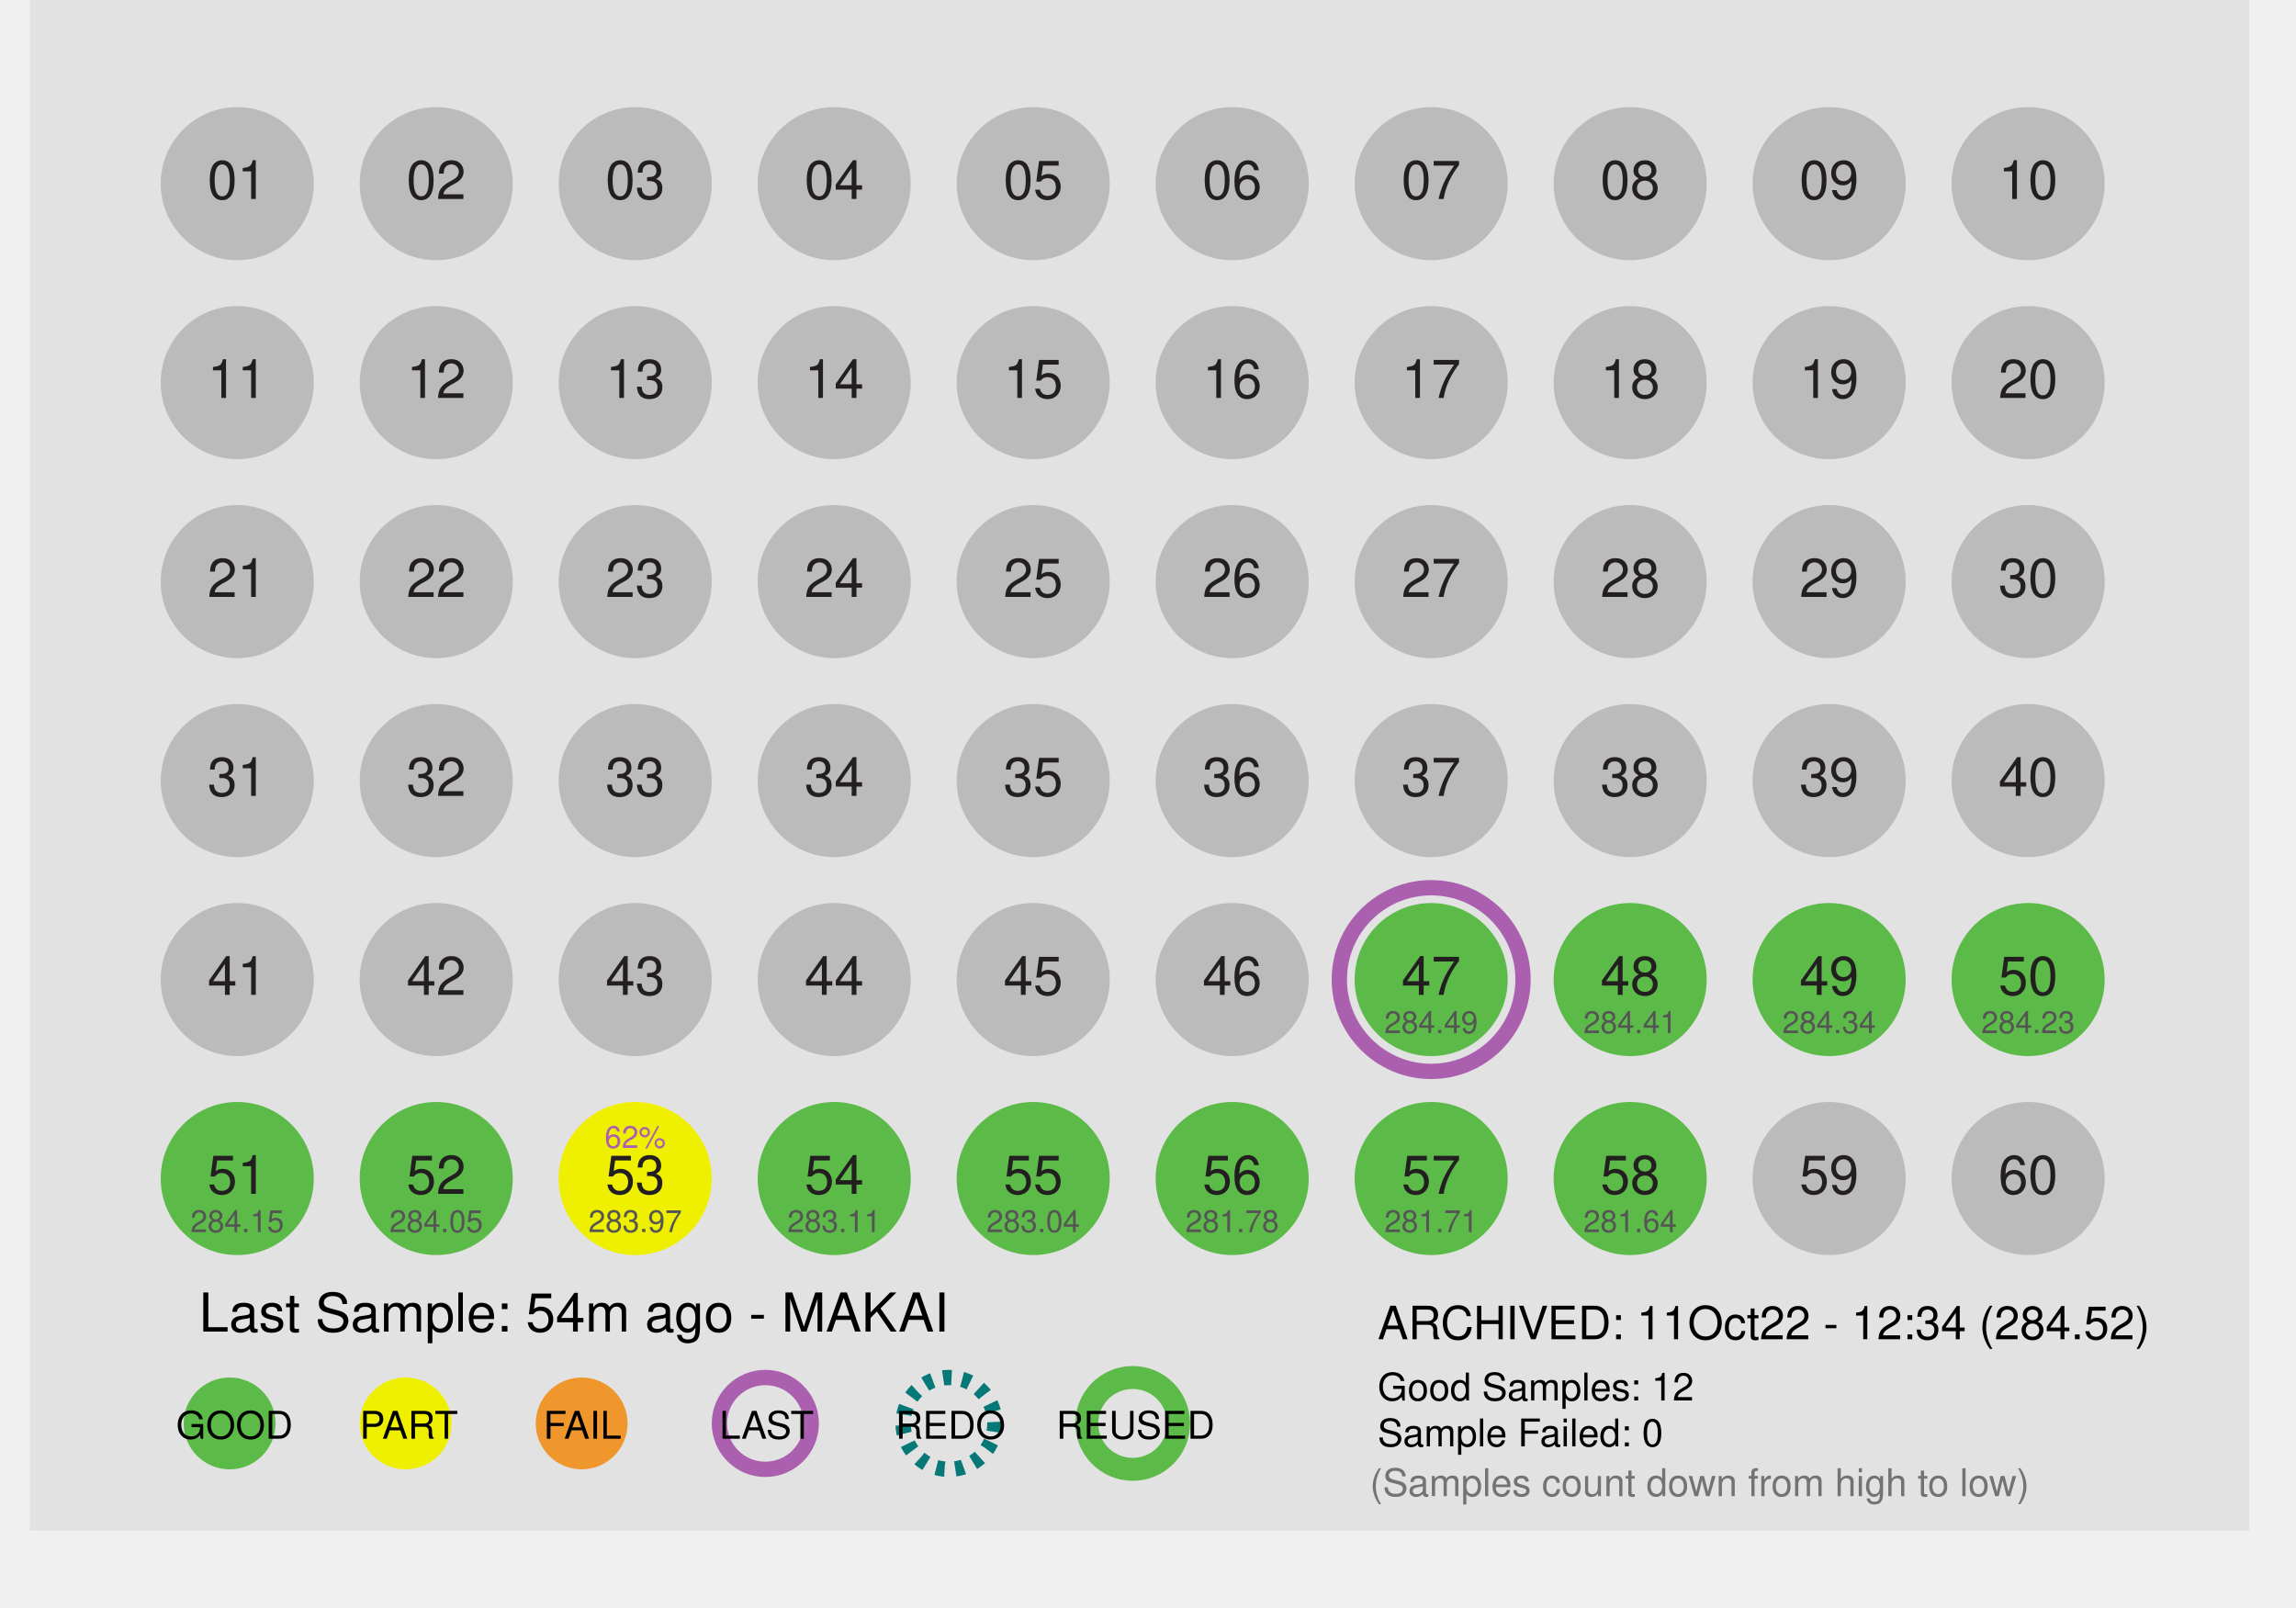
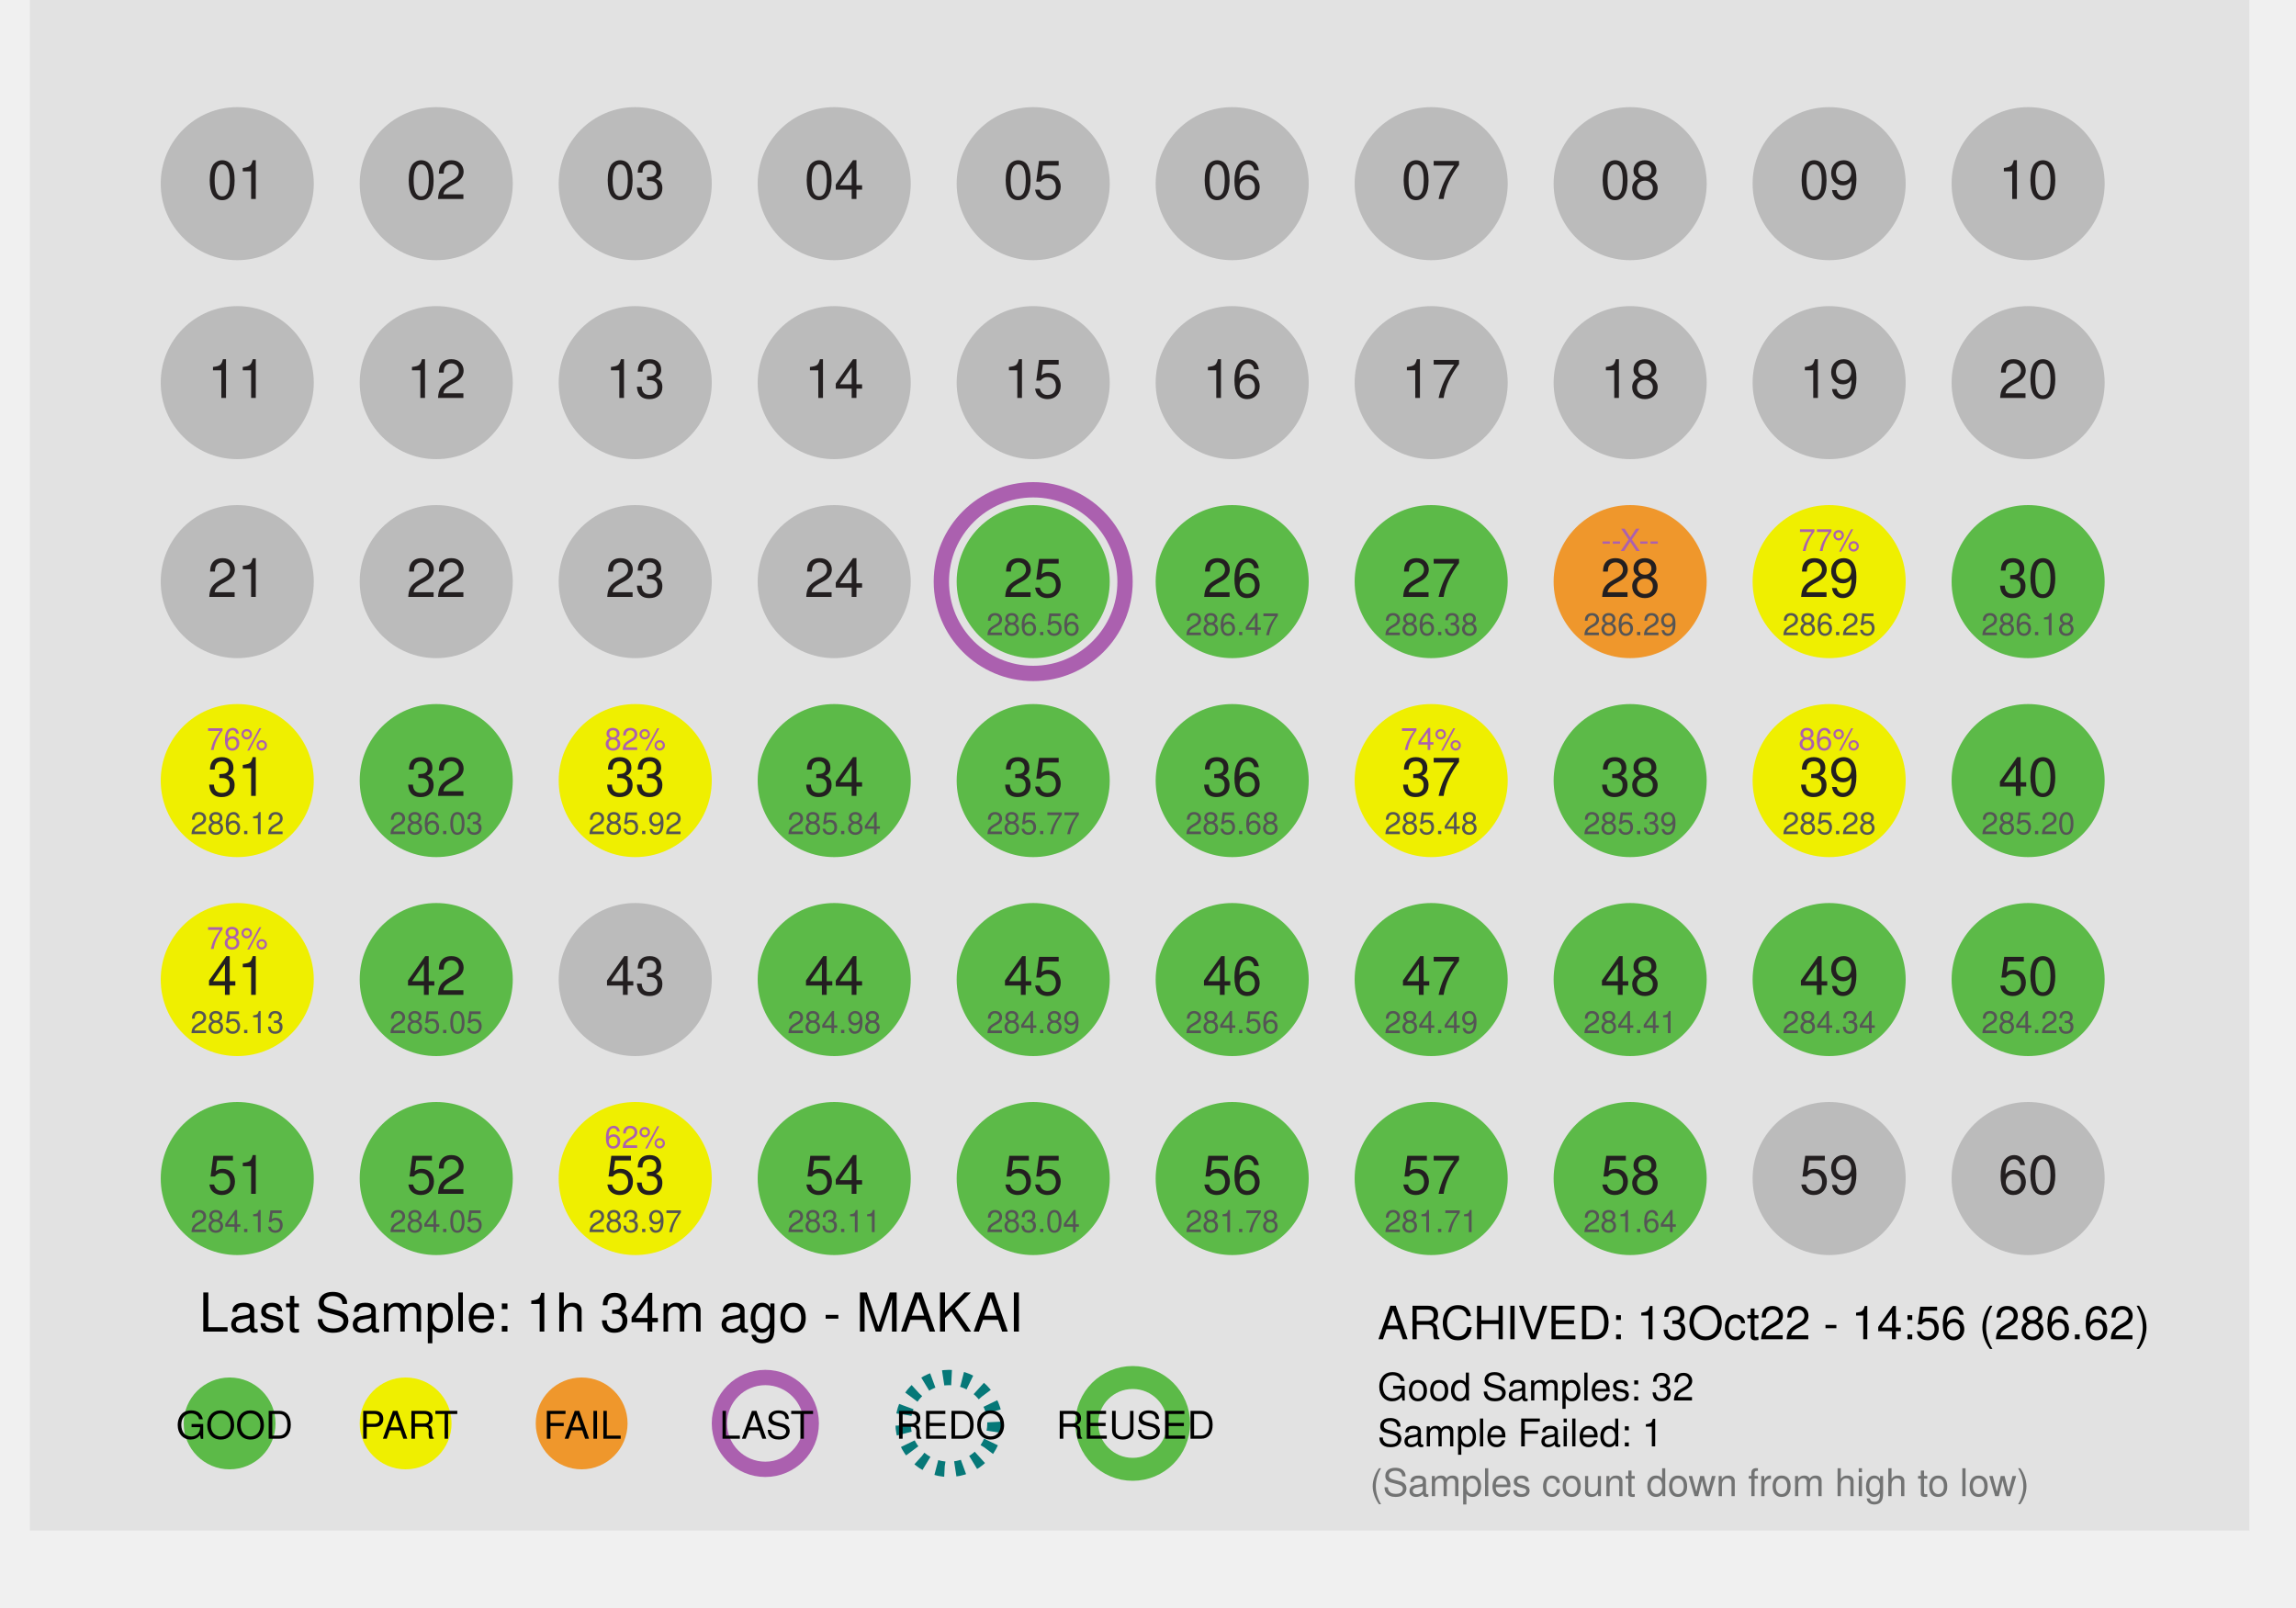
<svg xmlns="http://www.w3.org/2000/svg" id="Layer_1" data-name="Layer 1" x="0px" y="0px" viewBox="0 0 300 210" xml:space="preserve">
  <defs>
    <style>
 .st1 { fill: #dcddde; }
 .st2, .st3 { fill: #fff; }
 .st2 { stroke: #9b509f; }
 .st10, .st2, .st3 { stroke-miterlimit: 10; }
 .st10, .st2 { stroke-width: 2px; }
 .st3 { stroke: #231f20; }
 .st4 { fill: #ef972c; }
 .st5 { fill: #727373; }
 .st6 { fill: #5cba48; }
 .st7, .st8, .st9 { font-size: 7px; }
 .st7, .st8 { fill: #231f20; }
 .te5, .st7, .st9 { font-family: Helvetica; }
 .st8 { font-family: Helvetica-Bold, Helvetica; font-weight: 700; }
 .st9 { fill: #919396; }
 .st10 { fill: none; stroke: #fff; }

 .fill_gray { fill: #bbbbbb; }
 .fill_white { fill: #fff; }
 .stroke_purple { stroke: #ab60af; fill:none; stroke-width: 2px; }
 .stroke_black  { stroke: #000; fill:none; stroke-width: 2px; }
 .stroke_blue  { stroke: #067878; fill:none; stroke-width: 2px; stroke-dasharray:1.1 1.4;}
 .stroke_green  { stroke: #5cba48; fill:none; stroke-width: 3px;}
 .stroke_dash  { stroke-dasharray:1.1 1.4;}
 .stroke_2px { stroke-width: 2px; }
 .stroke_white { fill: none; stroke: #fff; }
 .stroke_none {stroke: none; fill:none};
 .stroke_darkGray { stroke: #231f20; fill: none; stroke-width: 2px;}
 .fill_orange { fill: #ef972c; }
 .fill_yellow { fill: #efef00; }
 .fill_lightgray { fill: #e2e2e2; }
 .thick_orange     { stroke-width:4px; fill:none; stroke: #ef972c; }
 .thick_yellow     { stroke-width:4px; fill:none; stroke: #f7ca0b; }
 .thick_gray       { stroke-width:4px; fill:none; stroke: #bbbbbb; }
 .thick_green      { stroke-width:4px; fill:none; stroke: #5cba48; }
 .fill_green { fill: #5cba48; }
 .font_size4 { font-size: 4px; }
 .font_size5 { font-size: 5px; }
 .font_size6 { font-size: 6px; }
 .font_size7 { font-size: 7px; }
 .font_size9 { font-size: 9px; }
 .fill_red {fill: #e24466; }
 .fill_purple {fill:#ab60af;}
 .fill_darkgray { fill: #555555; }
 .font_helv { font-family: Helvetica; }
 .font_helvBold { font-family: Helvetica-Bold, Helvetica; font-weight: 700; }
 .fill_lightergray { fill: #919396; }
    </style>
  </defs>
  <rect class="fill_lightgray" x="3.91" width="290" height="200" />
  <circle desc="c_big_01" class="stroke_none" cx="31" cy="24" r="12" />
  <circle desc="c_big_02" class="stroke_none" cx="57" cy="24" r="12" />
  <circle desc="c_big_03" class="stroke_none" cx="83" cy="24" r="12" />
  <circle desc="c_big_04" class="stroke_none" cx="109" cy="24" r="12" />
  <circle desc="c_big_05" class="stroke_none" cx="135" cy="24" r="12" />
  <circle desc="c_big_06" class="stroke_none" cx="161" cy="24" r="12" />
  <circle desc="c_big_07" class="stroke_none" cx="187" cy="24" r="12" />
  <circle desc="c_big_08" class="stroke_none" cx="213" cy="24" r="12" />
  <circle desc="c_big_09" class="stroke_none" cx="239" cy="24" r="12" />
  <circle desc="c_big_10" class="stroke_none" cx="265" cy="24" r="12" />
  <circle desc="c_big_11" class="stroke_none" cx="31" cy="50" r="12" />
  <circle desc="c_big_12" class="stroke_none" cx="57" cy="50" r="12" />
  <circle desc="c_big_13" class="stroke_none" cx="83" cy="50" r="12" />
  <circle desc="c_big_14" class="stroke_none" cx="109" cy="50" r="12" />
  <circle desc="c_big_15" class="stroke_none" cx="135" cy="50" r="12" />
  <circle desc="c_big_16" class="stroke_none" cx="161" cy="50" r="12" />
  <circle desc="c_big_17" class="stroke_none" cx="187" cy="50" r="12" />
  <circle desc="c_big_18" class="stroke_none" cx="213" cy="50" r="12" />
  <circle desc="c_big_19" class="stroke_none" cx="239" cy="50" r="12" />
  <circle desc="c_big_20" class="stroke_none" cx="265" cy="50" r="12" />
  <circle desc="c_big_21" class="stroke_none" cx="31" cy="76" r="12" />
  <circle desc="c_big_22" class="stroke_none" cx="57" cy="76" r="12" />
  <circle desc="c_big_23" class="stroke_none" cx="83" cy="76" r="12" />
  <circle desc="c_big_24" class="stroke_none" cx="109" cy="76" r="12" />
-   <circle desc="c_big_25" class="stroke_none" cx="135" cy="76" r="12" />
+   <circle desc="c_big_25" class="stroke_purple" cx="135" cy="76" r="12" />
  <circle desc="c_big_26" class="stroke_none" cx="161" cy="76" r="12" />
  <circle desc="c_big_27" class="stroke_none" cx="187" cy="76" r="12" />
  <circle desc="c_big_28" class="stroke_none" cx="213" cy="76" r="12" />
  <circle desc="c_big_29" class="stroke_none" cx="239" cy="76" r="12" />
  <circle desc="c_big_30" class="stroke_none" cx="265" cy="76" r="12" />
  <circle desc="c_big_31" class="stroke_none" cx="31" cy="102" r="12" />
  <circle desc="c_big_32" class="stroke_none" cx="57" cy="102" r="12" />
  <circle desc="c_big_33" class="stroke_none" cx="83" cy="102" r="12" />
  <circle desc="c_big_34" class="stroke_none" cx="109" cy="102" r="12" />
  <circle desc="c_big_35" class="stroke_none" cx="135" cy="102" r="12" />
  <circle desc="c_big_36" class="stroke_none" cx="161" cy="102" r="12" />
  <circle desc="c_big_37" class="stroke_none" cx="187" cy="102" r="12" />
  <circle desc="c_big_38" class="stroke_none" cx="213" cy="102" r="12" />
  <circle desc="c_big_39" class="stroke_none" cx="239" cy="102" r="12" />
  <circle desc="c_big_40" class="stroke_none" cx="265" cy="102" r="12" />
  <circle desc="c_big_41" class="stroke_none" cx="31" cy="128" r="12" />
  <circle desc="c_big_42" class="stroke_none" cx="57" cy="128" r="12" />
  <circle desc="c_big_43" class="stroke_none" cx="83" cy="128" r="12" />
  <circle desc="c_big_44" class="stroke_none" cx="109" cy="128" r="12" />
  <circle desc="c_big_45" class="stroke_none" cx="135" cy="128" r="12" />
  <circle desc="c_big_46" class="stroke_none" cx="161" cy="128" r="12" />
-   <circle desc="c_big_47" class="stroke_purple" cx="187" cy="128" r="12" />
+   <circle desc="c_big_47" class="stroke_none" cx="187" cy="128" r="12" />
  <circle desc="c_big_48" class="stroke_none" cx="213" cy="128" r="12" />
  <circle desc="c_big_49" class="stroke_none" cx="239" cy="128" r="12" />
  <circle desc="c_big_50" class="stroke_none" cx="265" cy="128" r="12" />
  <circle desc="c_big_51" class="stroke_none" cx="31" cy="154" r="12" />
  <circle desc="c_big_52" class="stroke_none" cx="57" cy="154" r="12" />
  <circle desc="c_big_53" class="stroke_none" cx="83" cy="154" r="12" />
  <circle desc="c_big_54" class="stroke_none" cx="109" cy="154" r="12" />
  <circle desc="c_big_55" class="stroke_none" cx="135" cy="154" r="12" />
  <circle desc="c_big_56" class="stroke_none" cx="161" cy="154" r="12" />
  <circle desc="c_big_57" class="stroke_none" cx="187" cy="154" r="12" />
  <circle desc="c_big_58" class="stroke_none" cx="213" cy="154" r="12" />
  <circle desc="c_big_59" class="stroke_none" cx="239" cy="154" r="12" />
  <circle desc="c_big_60" class="stroke_none" cx="265" cy="154" r="12" />
  <circle desc="c_small_01" class="fill_gray" cx="31" cy="24" r="10" />
  <circle desc="c_small_02" class="fill_gray" cx="57" cy="24" r="10" />
  <circle desc="c_small_03" class="fill_gray" cx="83" cy="24" r="10" />
  <circle desc="c_small_04" class="fill_gray" cx="109" cy="24" r="10" />
  <circle desc="c_small_05" class="fill_gray" cx="135" cy="24" r="10" />
  <circle desc="c_small_06" class="fill_gray" cx="161" cy="24" r="10" />
  <circle desc="c_small_07" class="fill_gray" cx="187" cy="24" r="10" />
  <circle desc="c_small_08" class="fill_gray" cx="213" cy="24" r="10" />
  <circle desc="c_small_09" class="fill_gray" cx="239" cy="24" r="10" />
  <circle desc="c_small_10" class="fill_gray" cx="265" cy="24" r="10" />
  <circle desc="c_small_11" class="fill_gray" cx="31" cy="50" r="10" />
  <circle desc="c_small_12" class="fill_gray" cx="57" cy="50" r="10" />
  <circle desc="c_small_13" class="fill_gray" cx="83" cy="50" r="10" />
  <circle desc="c_small_14" class="fill_gray" cx="109" cy="50" r="10" />
  <circle desc="c_small_15" class="fill_gray" cx="135" cy="50" r="10" />
  <circle desc="c_small_16" class="fill_gray" cx="161" cy="50" r="10" />
  <circle desc="c_small_17" class="fill_gray" cx="187" cy="50" r="10" />
  <circle desc="c_small_18" class="fill_gray" cx="213" cy="50" r="10" />
  <circle desc="c_small_19" class="fill_gray" cx="239" cy="50" r="10" />
  <circle desc="c_small_20" class="fill_gray" cx="265" cy="50" r="10" />
  <circle desc="c_small_21" class="fill_gray" cx="31" cy="76" r="10" />
  <circle desc="c_small_22" class="fill_gray" cx="57" cy="76" r="10" />
  <circle desc="c_small_23" class="fill_gray" cx="83" cy="76" r="10" />
  <circle desc="c_small_24" class="fill_gray" cx="109" cy="76" r="10" />
-   <circle desc="c_small_25" class="fill_gray" cx="135" cy="76" r="10" />
-   <circle desc="c_small_26" class="fill_gray" cx="161" cy="76" r="10" />
-   <circle desc="c_small_27" class="fill_gray" cx="187" cy="76" r="10" />
-   <circle desc="c_small_28" class="fill_gray" cx="213" cy="76" r="10" />
-   <circle desc="c_small_29" class="fill_gray" cx="239" cy="76" r="10" />
-   <circle desc="c_small_30" class="fill_gray" cx="265" cy="76" r="10" />
-   <circle desc="c_small_31" class="fill_gray" cx="31" cy="102" r="10" />
-   <circle desc="c_small_32" class="fill_gray" cx="57" cy="102" r="10" />
-   <circle desc="c_small_33" class="fill_gray" cx="83" cy="102" r="10" />
-   <circle desc="c_small_34" class="fill_gray" cx="109" cy="102" r="10" />
-   <circle desc="c_small_35" class="fill_gray" cx="135" cy="102" r="10" />
-   <circle desc="c_small_36" class="fill_gray" cx="161" cy="102" r="10" />
-   <circle desc="c_small_37" class="fill_gray" cx="187" cy="102" r="10" />
-   <circle desc="c_small_38" class="fill_gray" cx="213" cy="102" r="10" />
-   <circle desc="c_small_39" class="fill_gray" cx="239" cy="102" r="10" />
-   <circle desc="c_small_40" class="fill_gray" cx="265" cy="102" r="10" />
-   <circle desc="c_small_41" class="fill_gray" cx="31" cy="128" r="10" />
-   <circle desc="c_small_42" class="fill_gray" cx="57" cy="128" r="10" />
+   <circle desc="c_small_25" class="fill_green" cx="135" cy="76" r="10" />
+   <circle desc="c_small_26" class="fill_green" cx="161" cy="76" r="10" />
+   <circle desc="c_small_27" class="fill_green" cx="187" cy="76" r="10" />
+   <circle desc="c_small_28" class="fill_orange" cx="213" cy="76" r="10" />
+   <circle desc="c_small_29" class="fill_yellow" cx="239" cy="76" r="10" />
+   <circle desc="c_small_30" class="fill_green" cx="265" cy="76" r="10" />
+   <circle desc="c_small_31" class="fill_yellow" cx="31" cy="102" r="10" />
+   <circle desc="c_small_32" class="fill_green" cx="57" cy="102" r="10" />
+   <circle desc="c_small_33" class="fill_yellow" cx="83" cy="102" r="10" />
+   <circle desc="c_small_34" class="fill_green" cx="109" cy="102" r="10" />
+   <circle desc="c_small_35" class="fill_green" cx="135" cy="102" r="10" />
+   <circle desc="c_small_36" class="fill_green" cx="161" cy="102" r="10" />
+   <circle desc="c_small_37" class="fill_yellow" cx="187" cy="102" r="10" />
+   <circle desc="c_small_38" class="fill_green" cx="213" cy="102" r="10" />
+   <circle desc="c_small_39" class="fill_yellow" cx="239" cy="102" r="10" />
+   <circle desc="c_small_40" class="fill_green" cx="265" cy="102" r="10" />
+   <circle desc="c_small_41" class="fill_yellow" cx="31" cy="128" r="10" />
+   <circle desc="c_small_42" class="fill_green" cx="57" cy="128" r="10" />
  <circle desc="c_small_43" class="fill_gray" cx="83" cy="128" r="10" />
-   <circle desc="c_small_44" class="fill_gray" cx="109" cy="128" r="10" />
-   <circle desc="c_small_45" class="fill_gray" cx="135" cy="128" r="10" />
-   <circle desc="c_small_46" class="fill_gray" cx="161" cy="128" r="10" />
+   <circle desc="c_small_44" class="fill_green" cx="109" cy="128" r="10" />
+   <circle desc="c_small_45" class="fill_green" cx="135" cy="128" r="10" />
+   <circle desc="c_small_46" class="fill_green" cx="161" cy="128" r="10" />
  <circle desc="c_small_47" class="fill_green" cx="187" cy="128" r="10" />
  <circle desc="c_small_48" class="fill_green" cx="213" cy="128" r="10" />
  <circle desc="c_small_49" class="fill_green" cx="239" cy="128" r="10" />
  <circle desc="c_small_50" class="fill_green" cx="265" cy="128" r="10" />
  <circle desc="c_small_51" class="fill_green" cx="31" cy="154" r="10" />
  <circle desc="c_small_52" class="fill_green" cx="57" cy="154" r="10" />
  <circle desc="c_small_53" class="fill_yellow" cx="83" cy="154" r="10" />
  <circle desc="c_small_54" class="fill_green" cx="109" cy="154" r="10" />
  <circle desc="c_small_55" class="fill_green" cx="135" cy="154" r="10" />
  <circle desc="c_small_56" class="fill_green" cx="161" cy="154" r="10" />
  <circle desc="c_small_57" class="fill_green" cx="187" cy="154" r="10" />
  <circle desc="c_small_58" class="fill_green" cx="213" cy="154" r="10" />
  <circle desc="c_small_59" class="fill_gray" cx="239" cy="154" r="10" />
  <circle desc="c_small_60" class="fill_gray" cx="265" cy="154" r="10" />
  <text desc="t_label_01" class="st7" text-anchor="middle" transform="translate(31 26)">01</text>
  <text desc="t_label_02" class="st7" text-anchor="middle" transform="translate(57 26)">02</text>
  <text desc="t_label_03" class="st7" text-anchor="middle" transform="translate(83 26)">03</text>
  <text desc="t_label_04" class="st7" text-anchor="middle" transform="translate(109 26)">04</text>
  <text desc="t_label_05" class="st7" text-anchor="middle" transform="translate(135 26)">05</text>
  <text desc="t_label_06" class="st7" text-anchor="middle" transform="translate(161 26)">06</text>
  <text desc="t_label_07" class="st7" text-anchor="middle" transform="translate(187 26)">07</text>
  <text desc="t_label_08" class="st7" text-anchor="middle" transform="translate(213 26)">08</text>
  <text desc="t_label_09" class="st7" text-anchor="middle" transform="translate(239 26)">09</text>
  <text desc="t_label_10" class="st7" text-anchor="middle" transform="translate(265 26)">10</text>
  <text desc="t_label_11" class="st7" text-anchor="middle" transform="translate(31 52)">11</text>
  <text desc="t_label_12" class="st7" text-anchor="middle" transform="translate(57 52)">12</text>
  <text desc="t_label_13" class="st7" text-anchor="middle" transform="translate(83 52)">13</text>
  <text desc="t_label_14" class="st7" text-anchor="middle" transform="translate(109 52)">14</text>
  <text desc="t_label_15" class="st7" text-anchor="middle" transform="translate(135 52)">15</text>
  <text desc="t_label_16" class="st7" text-anchor="middle" transform="translate(161 52)">16</text>
  <text desc="t_label_17" class="st7" text-anchor="middle" transform="translate(187 52)">17</text>
  <text desc="t_label_18" class="st7" text-anchor="middle" transform="translate(213 52)">18</text>
  <text desc="t_label_19" class="st7" text-anchor="middle" transform="translate(239 52)">19</text>
  <text desc="t_label_20" class="st7" text-anchor="middle" transform="translate(265 52)">20</text>
  <text desc="t_label_21" class="st7" text-anchor="middle" transform="translate(31 78)">21</text>
  <text desc="t_label_22" class="st7" text-anchor="middle" transform="translate(57 78)">22</text>
  <text desc="t_label_23" class="st7" text-anchor="middle" transform="translate(83 78)">23</text>
  <text desc="t_label_24" class="st7" text-anchor="middle" transform="translate(109 78)">24</text>
  <text desc="t_label_25" class="st7" text-anchor="middle" transform="translate(135 78)">25</text>
  <text desc="t_label_26" class="st7" text-anchor="middle" transform="translate(161 78)">26</text>
  <text desc="t_label_27" class="st7" text-anchor="middle" transform="translate(187 78)">27</text>
  <text desc="t_label_28" class="st7" text-anchor="middle" transform="translate(213 78)">28</text>
  <text desc="t_label_29" class="st7" text-anchor="middle" transform="translate(239 78)">29</text>
  <text desc="t_label_30" class="st7" text-anchor="middle" transform="translate(265 78)">30</text>
  <text desc="t_label_31" class="st7" text-anchor="middle" transform="translate(31 104)">31</text>
  <text desc="t_label_32" class="st7" text-anchor="middle" transform="translate(57 104)">32</text>
  <text desc="t_label_33" class="st7" text-anchor="middle" transform="translate(83 104)">33</text>
  <text desc="t_label_34" class="st7" text-anchor="middle" transform="translate(109 104)">34</text>
  <text desc="t_label_35" class="st7" text-anchor="middle" transform="translate(135 104)">35</text>
  <text desc="t_label_36" class="st7" text-anchor="middle" transform="translate(161 104)">36</text>
  <text desc="t_label_37" class="st7" text-anchor="middle" transform="translate(187 104)">37</text>
  <text desc="t_label_38" class="st7" text-anchor="middle" transform="translate(213 104)">38</text>
  <text desc="t_label_39" class="st7" text-anchor="middle" transform="translate(239 104)">39</text>
  <text desc="t_label_40" class="st7" text-anchor="middle" transform="translate(265 104)">40</text>
  <text desc="t_label_41" class="st7" text-anchor="middle" transform="translate(31 130)">41</text>
  <text desc="t_label_42" class="st7" text-anchor="middle" transform="translate(57 130)">42</text>
  <text desc="t_label_43" class="st7" text-anchor="middle" transform="translate(83 130)">43</text>
  <text desc="t_label_44" class="st7" text-anchor="middle" transform="translate(109 130)">44</text>
  <text desc="t_label_45" class="st7" text-anchor="middle" transform="translate(135 130)">45</text>
  <text desc="t_label_46" class="st7" text-anchor="middle" transform="translate(161 130)">46</text>
  <text desc="t_label_47" class="st7" text-anchor="middle" transform="translate(187 130)">47</text>
  <text desc="t_label_48" class="st7" text-anchor="middle" transform="translate(213 130)">48</text>
  <text desc="t_label_49" class="st7" text-anchor="middle" transform="translate(239 130)">49</text>
  <text desc="t_label_50" class="st7" text-anchor="middle" transform="translate(265 130)">50</text>
  <text desc="t_label_51" class="st7" text-anchor="middle" transform="translate(31 156)">51</text>
  <text desc="t_label_52" class="st7" text-anchor="middle" transform="translate(57 156)">52</text>
  <text desc="t_label_53" class="st7" text-anchor="middle" transform="translate(83 156)">53</text>
  <text desc="t_label_54" class="st7" text-anchor="middle" transform="translate(109 156)">54</text>
  <text desc="t_label_55" class="st7" text-anchor="middle" transform="translate(135 156)">55</text>
  <text desc="t_label_56" class="st7" text-anchor="middle" transform="translate(161 156)">56</text>
  <text desc="t_label_57" class="st7" text-anchor="middle" transform="translate(187 156)">57</text>
  <text desc="t_label_58" class="st7" text-anchor="middle" transform="translate(213 156)">58</text>
  <text desc="t_label_59" class="st7" text-anchor="middle" transform="translate(239 156)">59</text>
  <text desc="t_label_60" class="st7" text-anchor="middle" transform="translate(265 156)">60</text>
  <text desc="pct_label_01" text-anchor="middle" class="te5 font_size4 fill_purple" transform="translate(31 20)" />
  <text desc="pct_label_02" text-anchor="middle" class="te5 font_size4 fill_purple" transform="translate(57 20)" />
  <text desc="pct_label_03" text-anchor="middle" class="te5 font_size4 fill_purple" transform="translate(83 20)" />
  <text desc="pct_label_04" text-anchor="middle" class="te5 font_size4 fill_purple" transform="translate(109 20)" />
  <text desc="pct_label_05" text-anchor="middle" class="te5 font_size4 fill_purple" transform="translate(135 20)" />
  <text desc="pct_label_06" text-anchor="middle" class="te5 font_size4 fill_purple" transform="translate(161 20)" />
  <text desc="pct_label_07" text-anchor="middle" class="te5 font_size4 fill_purple" transform="translate(187 20)" />
  <text desc="pct_label_08" text-anchor="middle" class="te5 font_size4 fill_purple" transform="translate(213 20)" />
  <text desc="pct_label_09" text-anchor="middle" class="te5 font_size4 fill_purple" transform="translate(239 20)" />
  <text desc="pct_label_10" text-anchor="middle" class="te5 font_size4 fill_purple" transform="translate(265 20)" />
  <text desc="pct_label_11" text-anchor="middle" class="te5 font_size4 fill_purple" transform="translate(31 46)" />
  <text desc="pct_label_12" text-anchor="middle" class="te5 font_size4 fill_purple" transform="translate(57 46)" />
  <text desc="pct_label_13" text-anchor="middle" class="te5 font_size4 fill_purple" transform="translate(83 46)" />
  <text desc="pct_label_14" text-anchor="middle" class="te5 font_size4 fill_purple" transform="translate(109 46)" />
  <text desc="pct_label_15" text-anchor="middle" class="te5 font_size4 fill_purple" transform="translate(135 46)" />
  <text desc="pct_label_16" text-anchor="middle" class="te5 font_size4 fill_purple" transform="translate(161 46)" />
  <text desc="pct_label_17" text-anchor="middle" class="te5 font_size4 fill_purple" transform="translate(187 46)" />
  <text desc="pct_label_18" text-anchor="middle" class="te5 font_size4 fill_purple" transform="translate(213 46)" />
  <text desc="pct_label_19" text-anchor="middle" class="te5 font_size4 fill_purple" transform="translate(239 46)" />
  <text desc="pct_label_20" text-anchor="middle" class="te5 font_size4 fill_purple" transform="translate(265 46)" />
  <text desc="pct_label_21" text-anchor="middle" class="te5 font_size4 fill_purple" transform="translate(31 72)" />
  <text desc="pct_label_22" text-anchor="middle" class="te5 font_size4 fill_purple" transform="translate(57 72)" />
  <text desc="pct_label_23" text-anchor="middle" class="te5 font_size4 fill_purple" transform="translate(83 72)" />
  <text desc="pct_label_24" text-anchor="middle" class="te5 font_size4 fill_purple" transform="translate(109 72)" />
  <text desc="pct_label_25" text-anchor="middle" class="te5 font_size4 fill_purple" transform="translate(135 72)" />
  <text desc="pct_label_26" text-anchor="middle" class="te5 font_size4 fill_purple" transform="translate(161 72)" />
  <text desc="pct_label_27" text-anchor="middle" class="te5 font_size4 fill_purple" transform="translate(187 72)" />
-   <text desc="pct_label_28" text-anchor="middle" class="te5 font_size4 fill_purple" transform="translate(213 72)" />
-   <text desc="pct_label_29" text-anchor="middle" class="te5 font_size4 fill_purple" transform="translate(239 72)" />
+   <text desc="pct_label_28" text-anchor="middle" class="te5 font_size4 fill_purple" transform="translate(213 72)">--X--</text>
+   <text desc="pct_label_29" text-anchor="middle" class="te5 font_size4 fill_purple" transform="translate(239 72)">77%</text>
  <text desc="pct_label_30" text-anchor="middle" class="te5 font_size4 fill_purple" transform="translate(265 72)" />
-   <text desc="pct_label_31" text-anchor="middle" class="te5 font_size4 fill_purple" transform="translate(31 98)" />
+   <text desc="pct_label_31" text-anchor="middle" class="te5 font_size4 fill_purple" transform="translate(31 98)">76%</text>
  <text desc="pct_label_32" text-anchor="middle" class="te5 font_size4 fill_purple" transform="translate(57 98)" />
-   <text desc="pct_label_33" text-anchor="middle" class="te5 font_size4 fill_purple" transform="translate(83 98)" />
+   <text desc="pct_label_33" text-anchor="middle" class="te5 font_size4 fill_purple" transform="translate(83 98)">82%</text>
  <text desc="pct_label_34" text-anchor="middle" class="te5 font_size4 fill_purple" transform="translate(109 98)" />
  <text desc="pct_label_35" text-anchor="middle" class="te5 font_size4 fill_purple" transform="translate(135 98)" />
  <text desc="pct_label_36" text-anchor="middle" class="te5 font_size4 fill_purple" transform="translate(161 98)" />
-   <text desc="pct_label_37" text-anchor="middle" class="te5 font_size4 fill_purple" transform="translate(187 98)" />
+   <text desc="pct_label_37" text-anchor="middle" class="te5 font_size4 fill_purple" transform="translate(187 98)">74%</text>
  <text desc="pct_label_38" text-anchor="middle" class="te5 font_size4 fill_purple" transform="translate(213 98)" />
-   <text desc="pct_label_39" text-anchor="middle" class="te5 font_size4 fill_purple" transform="translate(239 98)" />
+   <text desc="pct_label_39" text-anchor="middle" class="te5 font_size4 fill_purple" transform="translate(239 98)">86%</text>
  <text desc="pct_label_40" text-anchor="middle" class="te5 font_size4 fill_purple" transform="translate(265 98)" />
-   <text desc="pct_label_41" text-anchor="middle" class="te5 font_size4 fill_purple" transform="translate(31 124)" />
+   <text desc="pct_label_41" text-anchor="middle" class="te5 font_size4 fill_purple" transform="translate(31 124)">78%</text>
  <text desc="pct_label_42" text-anchor="middle" class="te5 font_size4 fill_purple" transform="translate(57 124)" />
  <text desc="pct_label_43" text-anchor="middle" class="te5 font_size4 fill_purple" transform="translate(83 124)" />
  <text desc="pct_label_44" text-anchor="middle" class="te5 font_size4 fill_purple" transform="translate(109 124)" />
  <text desc="pct_label_45" text-anchor="middle" class="te5 font_size4 fill_purple" transform="translate(135 124)" />
  <text desc="pct_label_46" text-anchor="middle" class="te5 font_size4 fill_purple" transform="translate(161 124)" />
  <text desc="pct_label_47" text-anchor="middle" class="te5 font_size4 fill_purple" transform="translate(187 124)" />
  <text desc="pct_label_48" text-anchor="middle" class="te5 font_size4 fill_purple" transform="translate(213 124)" />
  <text desc="pct_label_49" text-anchor="middle" class="te5 font_size4 fill_purple" transform="translate(239 124)" />
  <text desc="pct_label_50" text-anchor="middle" class="te5 font_size4 fill_purple" transform="translate(265 124)" />
  <text desc="pct_label_51" text-anchor="middle" class="te5 font_size4 fill_purple" transform="translate(31 150)" />
  <text desc="pct_label_52" text-anchor="middle" class="te5 font_size4 fill_purple" transform="translate(57 150)" />
  <text desc="pct_label_53" text-anchor="middle" class="te5 font_size4 fill_purple" transform="translate(83 150)">62%</text>
  <text desc="pct_label_54" text-anchor="middle" class="te5 font_size4 fill_purple" transform="translate(109 150)" />
  <text desc="pct_label_55" text-anchor="middle" class="te5 font_size4 fill_purple" transform="translate(135 150)" />
  <text desc="pct_label_56" text-anchor="middle" class="te5 font_size4 fill_purple" transform="translate(161 150)" />
  <text desc="pct_label_57" text-anchor="middle" class="te5 font_size4 fill_purple" transform="translate(187 150)" />
  <text desc="pct_label_58" text-anchor="middle" class="te5 font_size4 fill_purple" transform="translate(213 150)" />
  <text desc="pct_label_59" text-anchor="middle" class="te5 font_size4 fill_purple" transform="translate(239 150)" />
  <text desc="pct_label_60" text-anchor="middle" class="te5 font_size4 fill_purple" transform="translate(265 150)" />
  <text desc="time_label_01" text-anchor="middle" class="te5 font_size4 fill_darkgray" transform="translate(31 31)" />
  <text desc="time_label_02" text-anchor="middle" class="te5 font_size4 fill_darkgray" transform="translate(57 31)" />
  <text desc="time_label_03" text-anchor="middle" class="te5 font_size4 fill_darkgray" transform="translate(83 31)" />
  <text desc="time_label_04" text-anchor="middle" class="te5 font_size4 fill_darkgray" transform="translate(109 31)" />
  <text desc="time_label_05" text-anchor="middle" class="te5 font_size4 fill_darkgray" transform="translate(135 31)" />
  <text desc="time_label_06" text-anchor="middle" class="te5 font_size4 fill_darkgray" transform="translate(161 31)" />
  <text desc="time_label_07" text-anchor="middle" class="te5 font_size4 fill_darkgray" transform="translate(187 31)" />
  <text desc="time_label_08" text-anchor="middle" class="te5 font_size4 fill_darkgray" transform="translate(213 31)" />
  <text desc="time_label_09" text-anchor="middle" class="te5 font_size4 fill_darkgray" transform="translate(239 31)" />
  <text desc="time_label_10" text-anchor="middle" class="te5 font_size4 fill_darkgray" transform="translate(265 31)" />
  <text desc="time_label_11" text-anchor="middle" class="te5 font_size4 fill_darkgray" transform="translate(31 57)" />
  <text desc="time_label_12" text-anchor="middle" class="te5 font_size4 fill_darkgray" transform="translate(57 57)" />
  <text desc="time_label_13" text-anchor="middle" class="te5 font_size4 fill_darkgray" transform="translate(83 57)" />
  <text desc="time_label_14" text-anchor="middle" class="te5 font_size4 fill_darkgray" transform="translate(109 57)" />
  <text desc="time_label_15" text-anchor="middle" class="te5 font_size4 fill_darkgray" transform="translate(135 57)" />
  <text desc="time_label_16" text-anchor="middle" class="te5 font_size4 fill_darkgray" transform="translate(161 57)" />
  <text desc="time_label_17" text-anchor="middle" class="te5 font_size4 fill_darkgray" transform="translate(187 57)" />
  <text desc="time_label_18" text-anchor="middle" class="te5 font_size4 fill_darkgray" transform="translate(213 57)" />
  <text desc="time_label_19" text-anchor="middle" class="te5 font_size4 fill_darkgray" transform="translate(239 57)" />
  <text desc="time_label_20" text-anchor="middle" class="te5 font_size4 fill_darkgray" transform="translate(265 57)" />
  <text desc="time_label_21" text-anchor="middle" class="te5 font_size4 fill_darkgray" transform="translate(31 83)" />
  <text desc="time_label_22" text-anchor="middle" class="te5 font_size4 fill_darkgray" transform="translate(57 83)" />
  <text desc="time_label_23" text-anchor="middle" class="te5 font_size4 fill_darkgray" transform="translate(83 83)" />
  <text desc="time_label_24" text-anchor="middle" class="te5 font_size4 fill_darkgray" transform="translate(109 83)" />
-   <text desc="time_label_25" text-anchor="middle" class="te5 font_size4 fill_darkgray" transform="translate(135 83)" />
-   <text desc="time_label_26" text-anchor="middle" class="te5 font_size4 fill_darkgray" transform="translate(161 83)" />
-   <text desc="time_label_27" text-anchor="middle" class="te5 font_size4 fill_darkgray" transform="translate(187 83)" />
-   <text desc="time_label_28" text-anchor="middle" class="te5 font_size4 fill_darkgray" transform="translate(213 83)" />
-   <text desc="time_label_29" text-anchor="middle" class="te5 font_size4 fill_darkgray" transform="translate(239 83)" />
-   <text desc="time_label_30" text-anchor="middle" class="te5 font_size4 fill_darkgray" transform="translate(265 83)" />
-   <text desc="time_label_31" text-anchor="middle" class="te5 font_size4 fill_darkgray" transform="translate(31 109)" />
-   <text desc="time_label_32" text-anchor="middle" class="te5 font_size4 fill_darkgray" transform="translate(57 109)" />
-   <text desc="time_label_33" text-anchor="middle" class="te5 font_size4 fill_darkgray" transform="translate(83 109)" />
-   <text desc="time_label_34" text-anchor="middle" class="te5 font_size4 fill_darkgray" transform="translate(109 109)" />
-   <text desc="time_label_35" text-anchor="middle" class="te5 font_size4 fill_darkgray" transform="translate(135 109)" />
-   <text desc="time_label_36" text-anchor="middle" class="te5 font_size4 fill_darkgray" transform="translate(161 109)" />
-   <text desc="time_label_37" text-anchor="middle" class="te5 font_size4 fill_darkgray" transform="translate(187 109)" />
-   <text desc="time_label_38" text-anchor="middle" class="te5 font_size4 fill_darkgray" transform="translate(213 109)" />
-   <text desc="time_label_39" text-anchor="middle" class="te5 font_size4 fill_darkgray" transform="translate(239 109)" />
-   <text desc="time_label_40" text-anchor="middle" class="te5 font_size4 fill_darkgray" transform="translate(265 109)" />
-   <text desc="time_label_41" text-anchor="middle" class="te5 font_size4 fill_darkgray" transform="translate(31 135)" />
-   <text desc="time_label_42" text-anchor="middle" class="te5 font_size4 fill_darkgray" transform="translate(57 135)" />
+   <text desc="time_label_25" text-anchor="middle" class="te5 font_size4 fill_darkgray" transform="translate(135 83)">286.56</text>
+   <text desc="time_label_26" text-anchor="middle" class="te5 font_size4 fill_darkgray" transform="translate(161 83)">286.47</text>
+   <text desc="time_label_27" text-anchor="middle" class="te5 font_size4 fill_darkgray" transform="translate(187 83)">286.38</text>
+   <text desc="time_label_28" text-anchor="middle" class="te5 font_size4 fill_darkgray" transform="translate(213 83)">286.29</text>
+   <text desc="time_label_29" text-anchor="middle" class="te5 font_size4 fill_darkgray" transform="translate(239 83)">286.25</text>
+   <text desc="time_label_30" text-anchor="middle" class="te5 font_size4 fill_darkgray" transform="translate(265 83)">286.18</text>
+   <text desc="time_label_31" text-anchor="middle" class="te5 font_size4 fill_darkgray" transform="translate(31 109)">286.12</text>
+   <text desc="time_label_32" text-anchor="middle" class="te5 font_size4 fill_darkgray" transform="translate(57 109)">286.03</text>
+   <text desc="time_label_33" text-anchor="middle" class="te5 font_size4 fill_darkgray" transform="translate(83 109)">285.92</text>
+   <text desc="time_label_34" text-anchor="middle" class="te5 font_size4 fill_darkgray" transform="translate(109 109)">285.84</text>
+   <text desc="time_label_35" text-anchor="middle" class="te5 font_size4 fill_darkgray" transform="translate(135 109)">285.77</text>
+   <text desc="time_label_36" text-anchor="middle" class="te5 font_size4 fill_darkgray" transform="translate(161 109)">285.68</text>
+   <text desc="time_label_37" text-anchor="middle" class="te5 font_size4 fill_darkgray" transform="translate(187 109)">285.48</text>
+   <text desc="time_label_38" text-anchor="middle" class="te5 font_size4 fill_darkgray" transform="translate(213 109)">285.39</text>
+   <text desc="time_label_39" text-anchor="middle" class="te5 font_size4 fill_darkgray" transform="translate(239 109)">285.28</text>
+   <text desc="time_label_40" text-anchor="middle" class="te5 font_size4 fill_darkgray" transform="translate(265 109)">285.20</text>
+   <text desc="time_label_41" text-anchor="middle" class="te5 font_size4 fill_darkgray" transform="translate(31 135)">285.13</text>
+   <text desc="time_label_42" text-anchor="middle" class="te5 font_size4 fill_darkgray" transform="translate(57 135)">285.05</text>
  <text desc="time_label_43" text-anchor="middle" class="te5 font_size4 fill_darkgray" transform="translate(83 135)" />
-   <text desc="time_label_44" text-anchor="middle" class="te5 font_size4 fill_darkgray" transform="translate(109 135)" />
-   <text desc="time_label_45" text-anchor="middle" class="te5 font_size4 fill_darkgray" transform="translate(135 135)" />
-   <text desc="time_label_46" text-anchor="middle" class="te5 font_size4 fill_darkgray" transform="translate(161 135)" />
+   <text desc="time_label_44" text-anchor="middle" class="te5 font_size4 fill_darkgray" transform="translate(109 135)">284.98</text>
+   <text desc="time_label_45" text-anchor="middle" class="te5 font_size4 fill_darkgray" transform="translate(135 135)">284.89</text>
+   <text desc="time_label_46" text-anchor="middle" class="te5 font_size4 fill_darkgray" transform="translate(161 135)">284.56</text>
  <text desc="time_label_47" text-anchor="middle" class="te5 font_size4 fill_darkgray" transform="translate(187 135)">284.49</text>
  <text desc="time_label_48" text-anchor="middle" class="te5 font_size4 fill_darkgray" transform="translate(213 135)">284.41</text>
  <text desc="time_label_49" text-anchor="middle" class="te5 font_size4 fill_darkgray" transform="translate(239 135)">284.34</text>
  <text desc="time_label_50" text-anchor="middle" class="te5 font_size4 fill_darkgray" transform="translate(265 135)">284.23</text>
  <text desc="time_label_51" text-anchor="middle" class="te5 font_size4 fill_darkgray" transform="translate(31 161)">284.15</text>
  <text desc="time_label_52" text-anchor="middle" class="te5 font_size4 fill_darkgray" transform="translate(57 161)">284.05</text>
  <text desc="time_label_53" text-anchor="middle" class="te5 font_size4 fill_darkgray" transform="translate(83 161)">283.97</text>
  <text desc="time_label_54" text-anchor="middle" class="te5 font_size4 fill_darkgray" transform="translate(109 161)">283.11</text>
  <text desc="time_label_55" text-anchor="middle" class="te5 font_size4 fill_darkgray" transform="translate(135 161)">283.04</text>
  <text desc="time_label_56" text-anchor="middle" class="te5 font_size4 fill_darkgray" transform="translate(161 161)">281.78</text>
  <text desc="time_label_57" text-anchor="middle" class="te5 font_size4 fill_darkgray" transform="translate(187 161)">281.71</text>
  <text desc="time_label_58" text-anchor="middle" class="te5 font_size4 fill_darkgray" transform="translate(213 161)">281.64</text>
  <text desc="time_label_59" text-anchor="middle" class="te5 font_size4 fill_darkgray" transform="translate(239 161)" />
  <text desc="time_label_60" text-anchor="middle" class="te5 font_size4 fill_darkgray" transform="translate(265 161)" />
-   <text class="font_helv font_size7" transform="translate(26 174)">Last Sample: 54m ago - MAKAI</text>
-   <text class="font_helv font_size6" transform="translate(180 175)">ARCHIVED: 11Oct22 - 12:34 (284.52)</text>
-   <text class="te5 font_size5" transform="translate(180 183)">Good Samples: 12 </text>
-   <text class="te5 font_size5" transform="translate(180 189)">Sample Failed: 0</text>
+   <text class="font_helv font_size7" transform="translate(26 174)">Last Sample: 1h 34m ago - MAKAI</text>
+   <text class="font_helv font_size6" transform="translate(180 175)">ARCHIVED: 13Oct22 - 14:56 (286.62)</text>
+   <text class="te5 font_size5" transform="translate(180 183)">Good Samples: 32 </text>
+   <text class="te5 font_size5" transform="translate(180 189)">Sample Failed: 1</text>
  <text class="te5 st5 font_size5" transform="translate(179 195.5)">(Samples count down from high to low)</text>
  <circle class="fill_green" cx="30" cy="186" r="6" />
  <text class="te5 font_size5" transform="translate(23 188)">GOOD</text>
  <circle class="fill_yellow" cx="53" cy="186" r="6" />
  <text class="te5 font_size5" transform="translate(47 188)">PART</text>
  <circle class="fill_orange" cx="76" cy="186" r="6" />
  <text class="te5 font_size5" transform="translate(71 188)">FAIL</text>
  <circle class="stroke_purple" cx="100" cy="186" r="6" />
  <text class="te5 font_size5" transform="translate(94 188)">LAST</text>
  <circle class="stroke_blue stroke_dash" cx="124" cy="186" r="6" />
  <text class="te5 font_size5" transform="translate(117 188)">REDO</text>
  <circle class="stroke_green" cx="148" cy="186" r="6" />
  <text class="te5 font_size5" transform="translate(138 188)">REUSED</text>
</svg>
